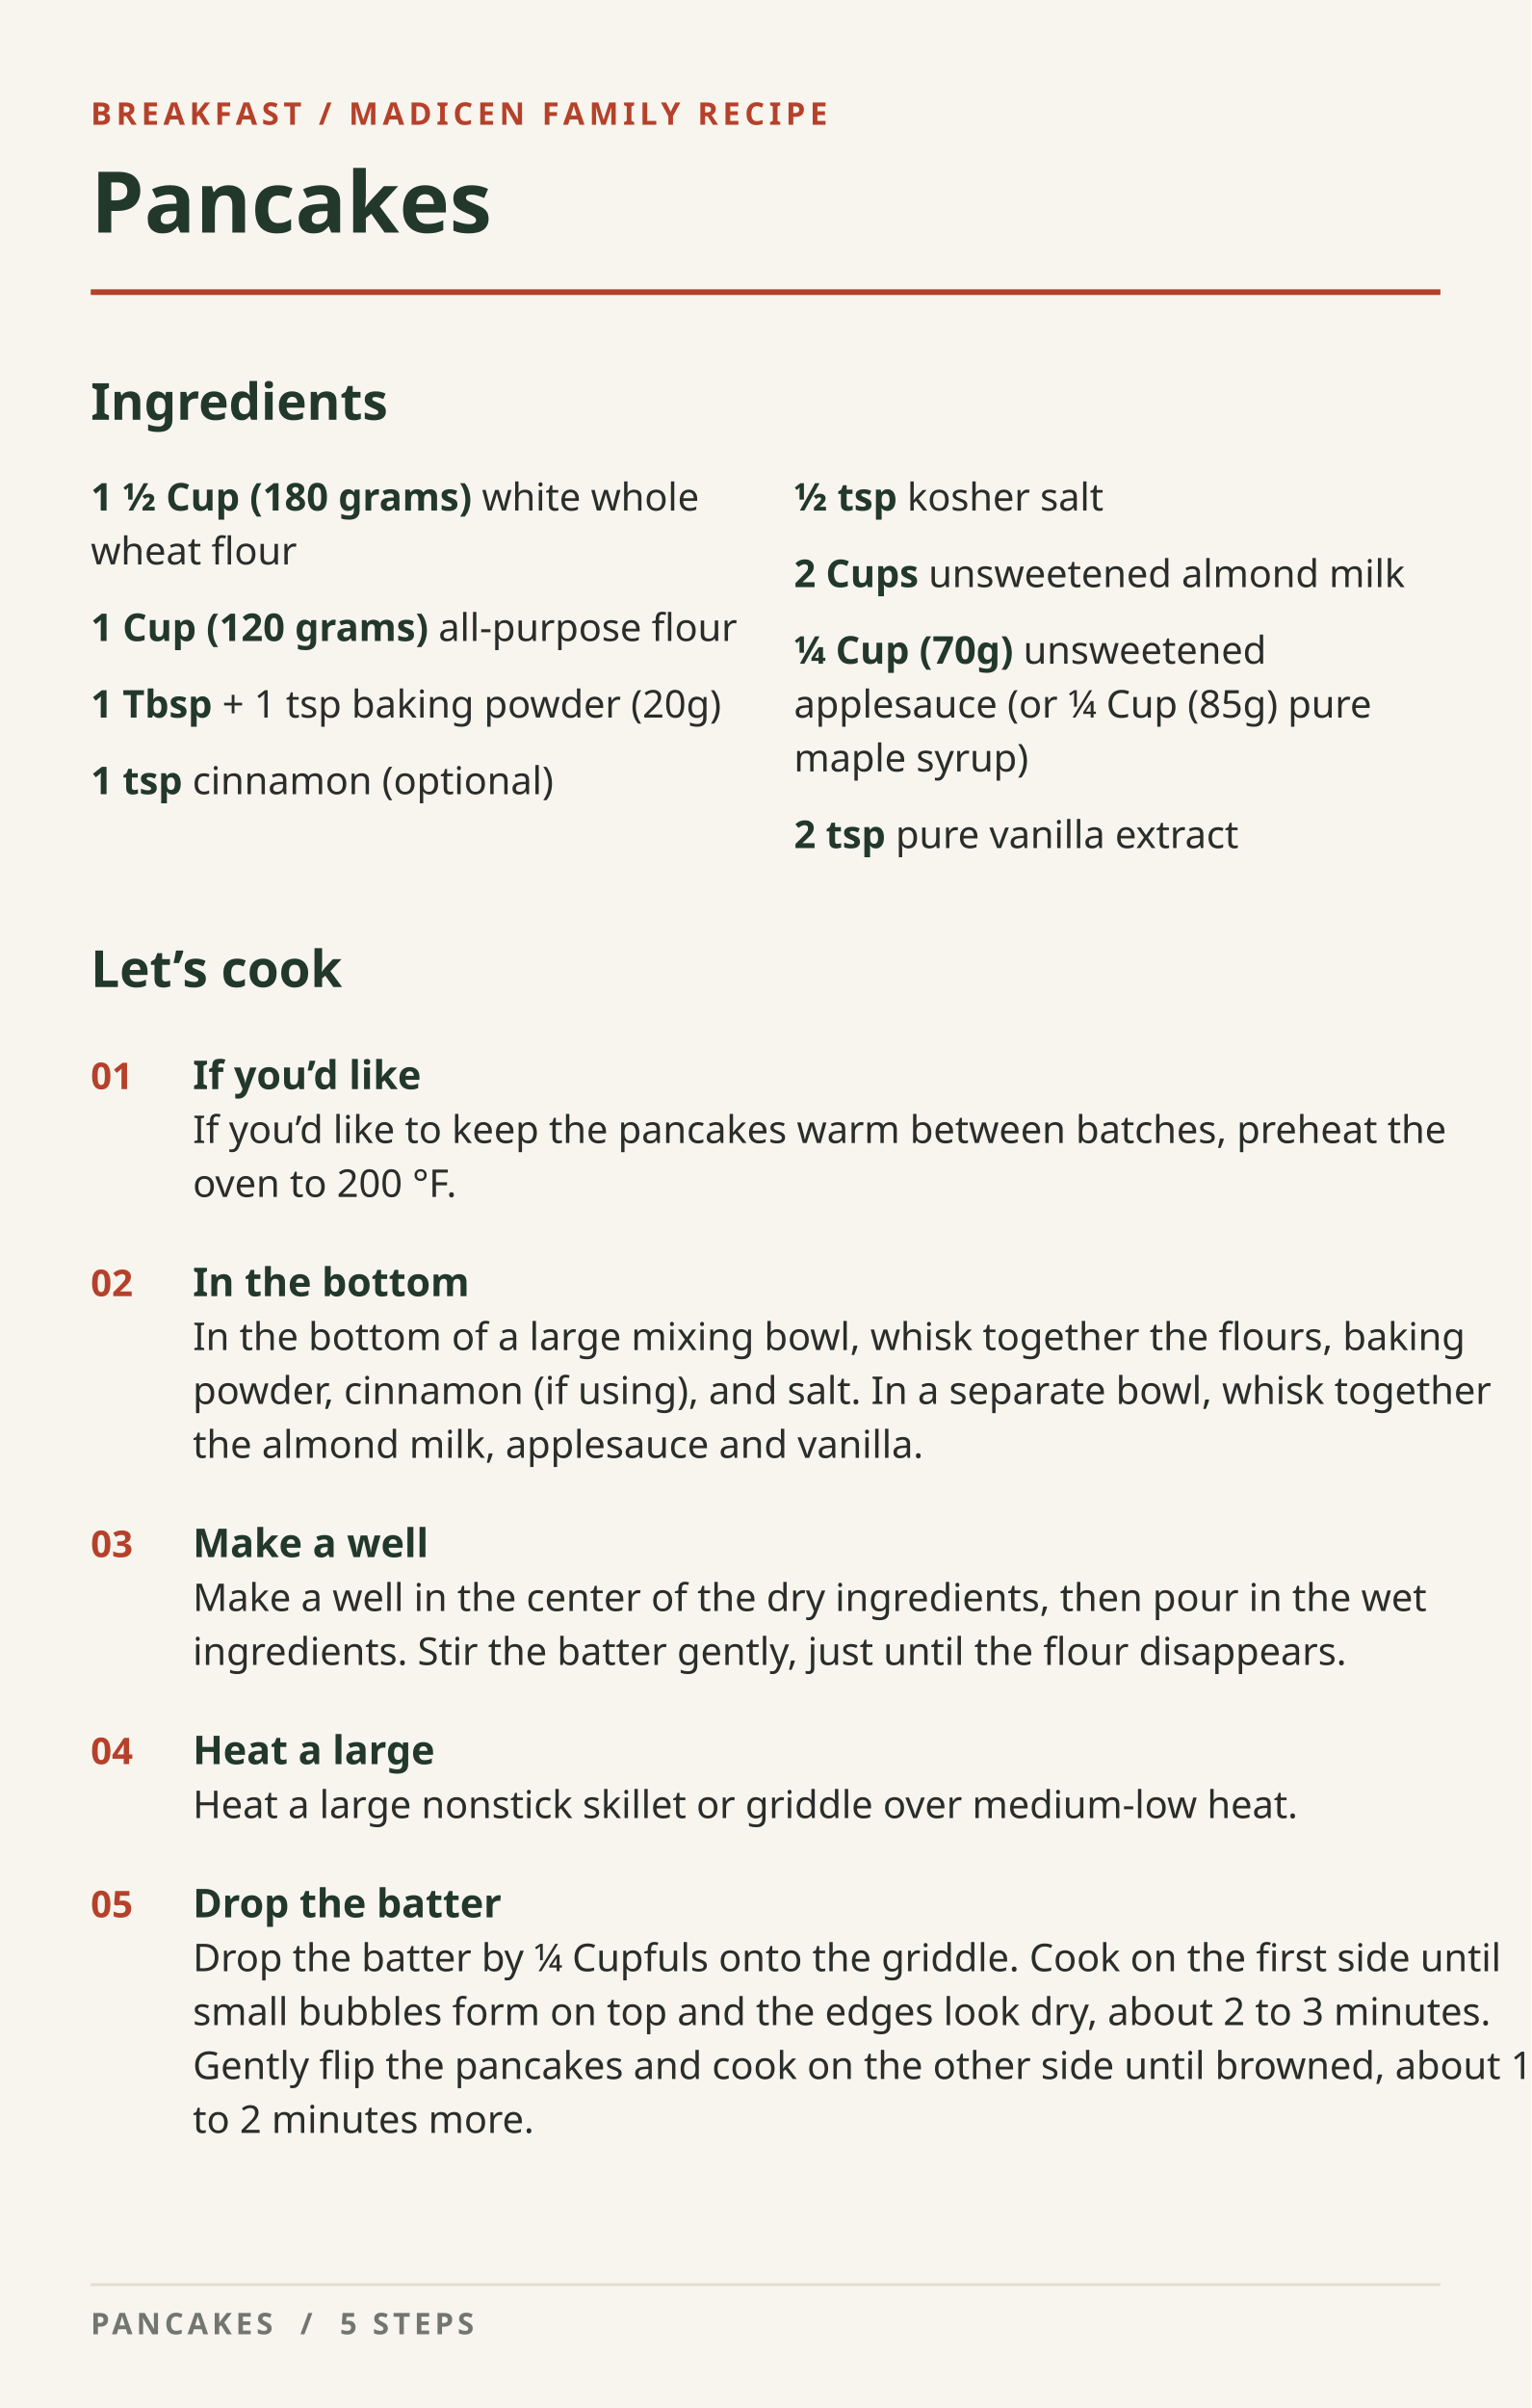
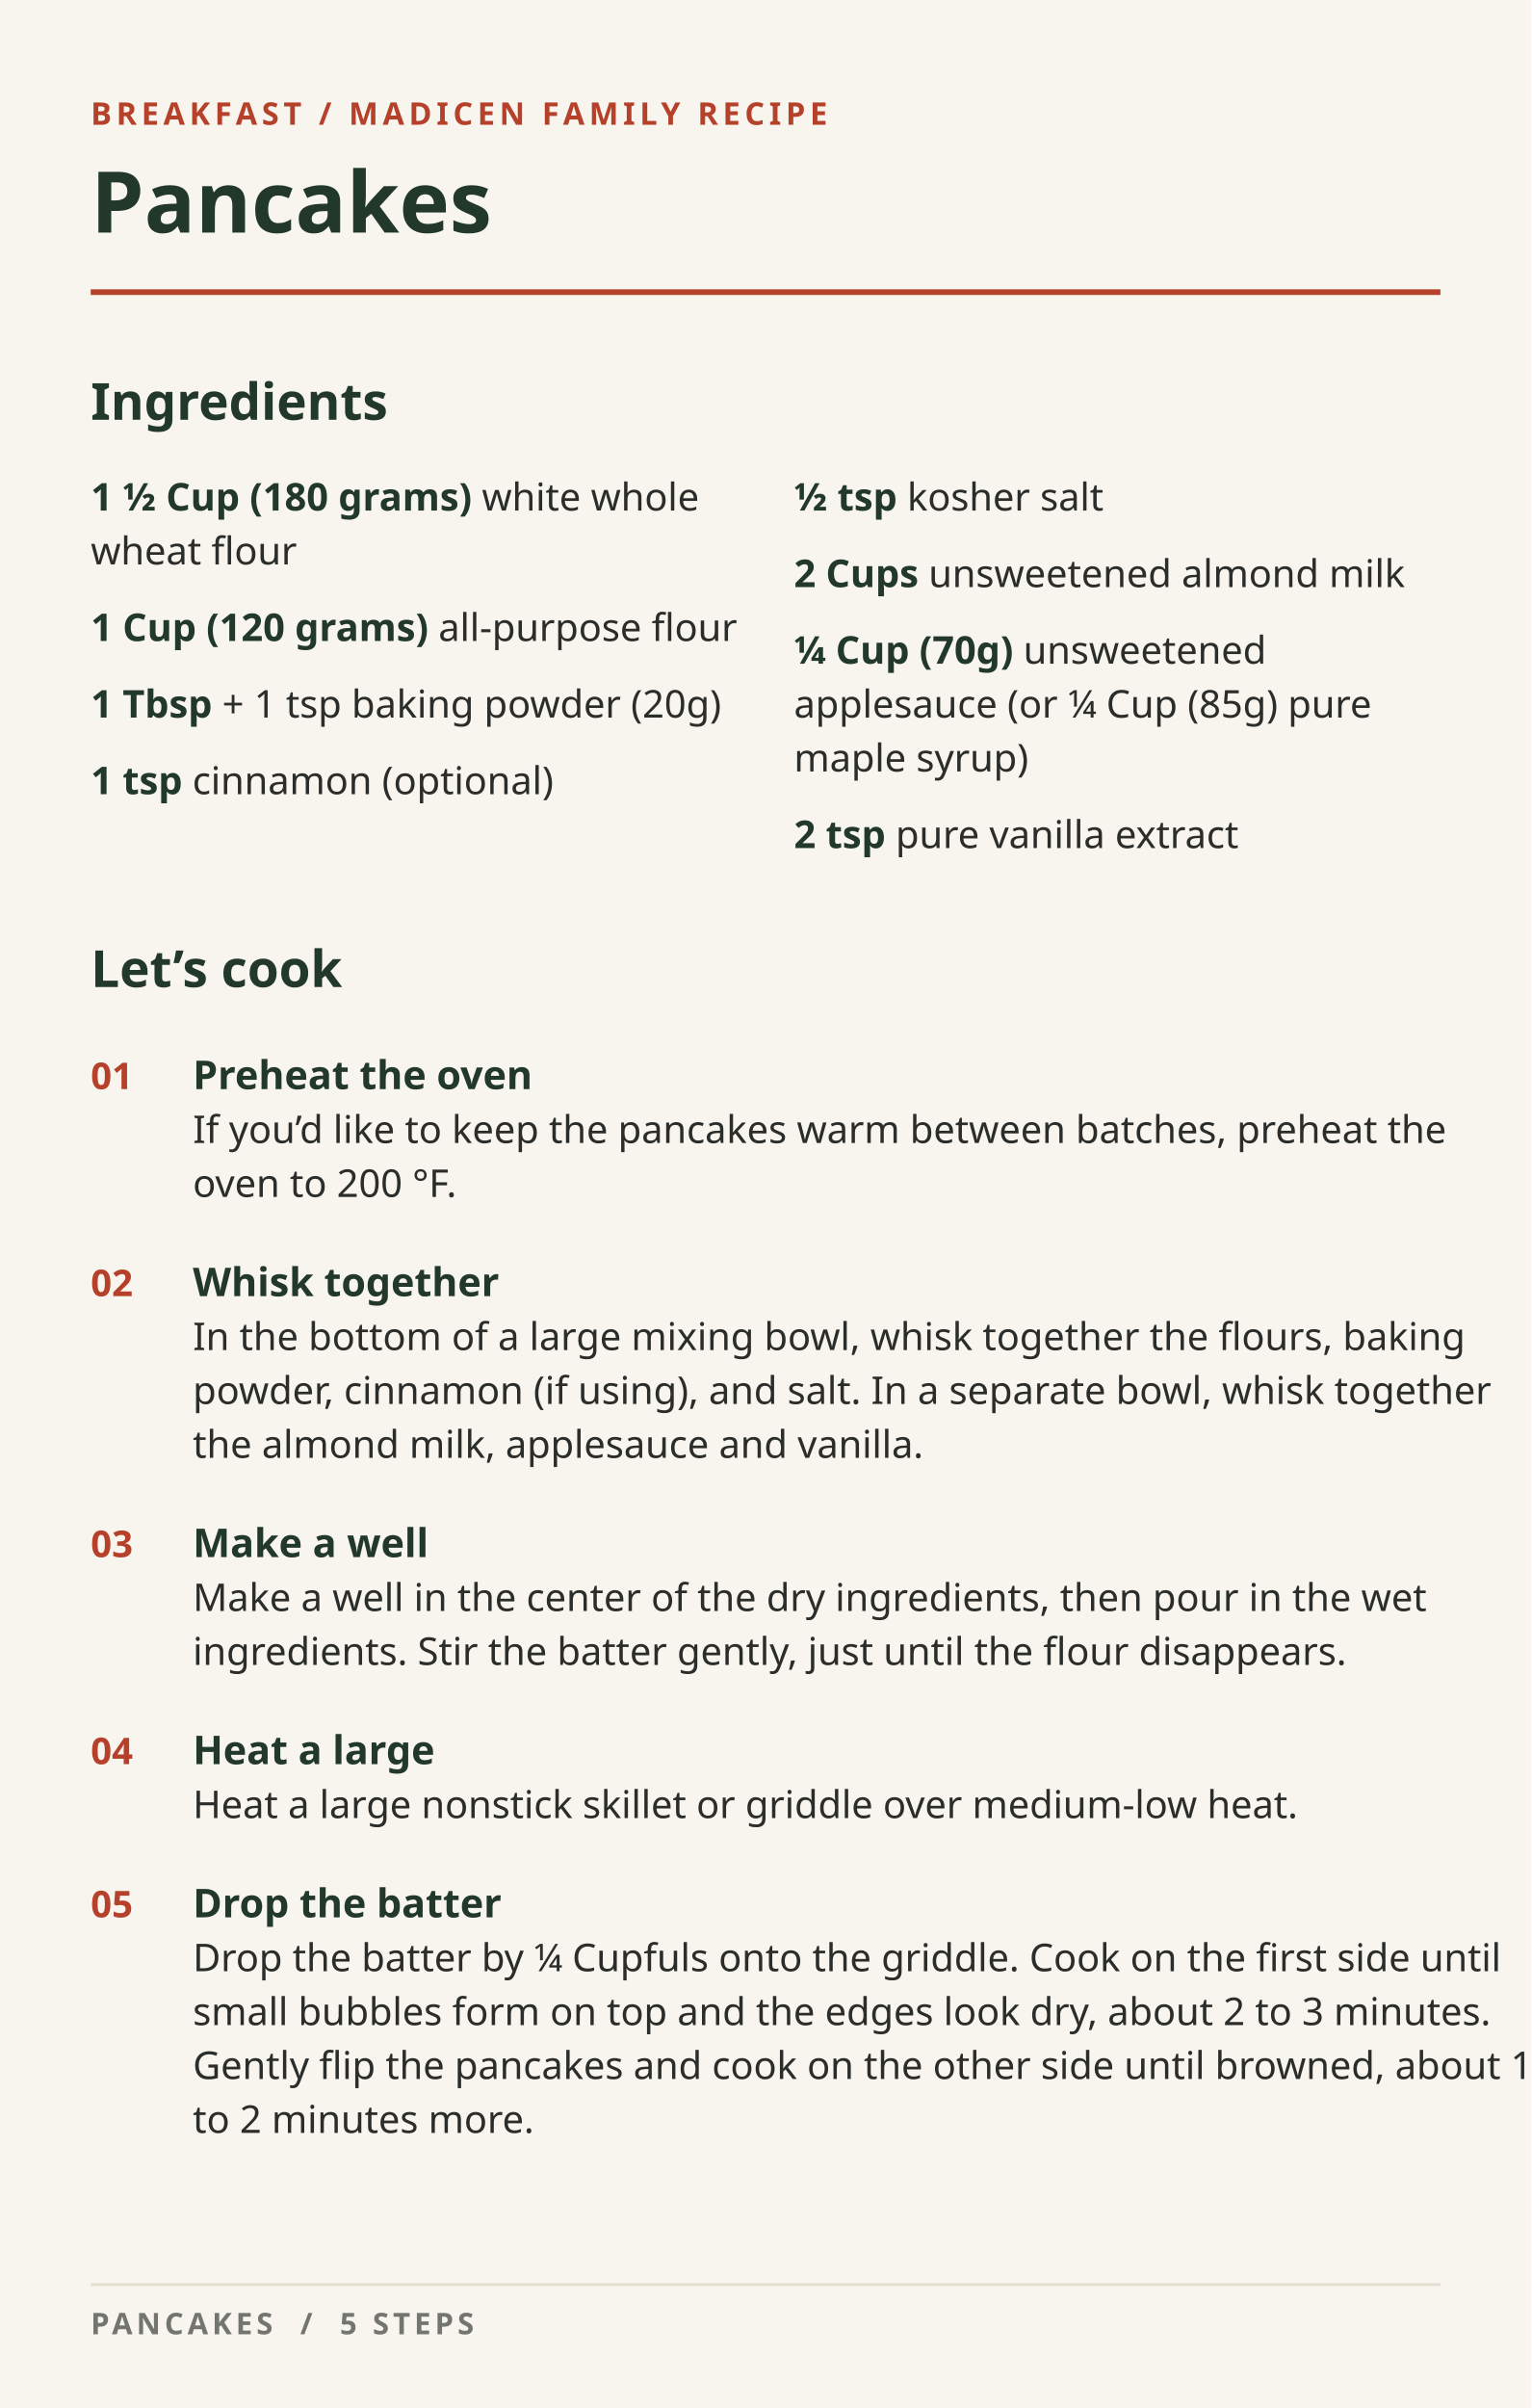
<svg xmlns="http://www.w3.org/2000/svg" width="540" height="849" viewBox="0 0 540 849" font-family="Atkinson Hyperlegible">
  <rect width="540" height="849" fill="#F8F5EE" />
  <text x="32" y="44" font-size="11" font-weight="700" letter-spacing="1.6" fill="#B5412B">BREAKFAST / MADICEN FAMILY RECIPE</text>
  <text x="32" y="82" font-size="30" font-weight="700" fill="#22382B">Pancakes</text>
  <rect x="32" y="102" width="476" height="2" fill="#B5412B" />
  <text x="32" y="148" font-size="18" font-weight="700" fill="#22382B">Ingredients</text>
  <text x="32" y="180" font-size="13.5" fill="#2A2D2A">
    <tspan font-weight="700" fill="#22382B">1 ½ Cup (180 grams)</tspan> white whole</text>
  <text x="32" y="199" font-size="13.5" fill="#2A2D2A">wheat flour</text>
  <text x="32" y="226" font-size="13.5" fill="#2A2D2A">
    <tspan font-weight="700" fill="#22382B">1 Cup (120 grams)</tspan> all-purpose flour</text>
  <text x="32" y="253" font-size="13.5" fill="#2A2D2A">
    <tspan font-weight="700" fill="#22382B">1 Tbsp</tspan> + 1 tsp baking powder (20g)</text>
  <text x="32" y="280" font-size="13.5" fill="#2A2D2A">
    <tspan font-weight="700" fill="#22382B">1 tsp</tspan> cinnamon (optional)</text>
  <text x="280" y="180" font-size="13.5" fill="#2A2D2A">
    <tspan font-weight="700" fill="#22382B">½ tsp</tspan> kosher salt</text>
  <text x="280" y="207" font-size="13.5" fill="#2A2D2A">
    <tspan font-weight="700" fill="#22382B">2 Cups</tspan> unsweetened almond milk</text>
  <text x="280" y="234" font-size="13.5" fill="#2A2D2A">
    <tspan font-weight="700" fill="#22382B">¼ Cup (70g)</tspan> unsweetened</text>
  <text x="280" y="253" font-size="13.5" fill="#2A2D2A">applesauce (or ¼ Cup (85g) pure</text>
  <text x="280" y="272" font-size="13.5" fill="#2A2D2A">maple syrup)</text>
  <text x="280" y="299" font-size="13.5" fill="#2A2D2A">
    <tspan font-weight="700" fill="#22382B">2 tsp</tspan> pure vanilla extract</text>
  <text x="32" y="348" font-size="18" font-weight="700" fill="#22382B">Let’s cook</text>
  <text x="32" y="384" font-size="13" font-weight="700" fill="#B5412B">01</text>
-   <text x="68" y="384" font-size="14" font-weight="700" fill="#22382B">If you’d like</text>
+   <text x="68" y="384" font-size="14" font-weight="700" fill="#22382B">Preheat the oven</text>
  <text x="68" y="403" font-size="13.5" fill="#2A2D2A">If you’d like to keep the pancakes warm between batches, preheat the</text>
  <text x="68" y="422" font-size="13.5" fill="#2A2D2A">oven to 200 °F.</text>
  <text x="32" y="457" font-size="13" font-weight="700" fill="#B5412B">02</text>
-   <text x="68" y="457" font-size="14" font-weight="700" fill="#22382B">In the bottom</text>
+   <text x="68" y="457" font-size="14" font-weight="700" fill="#22382B">Whisk together</text>
  <text x="68" y="476" font-size="13.5" fill="#2A2D2A">In the bottom of a large mixing bowl, whisk together the flours, baking</text>
  <text x="68" y="495" font-size="13.5" fill="#2A2D2A">powder, cinnamon (if using), and salt. In a separate bowl, whisk together</text>
  <text x="68" y="514" font-size="13.5" fill="#2A2D2A">the almond milk, applesauce and vanilla.</text>
  <text x="32" y="549" font-size="13" font-weight="700" fill="#B5412B">03</text>
  <text x="68" y="549" font-size="14" font-weight="700" fill="#22382B">Make a well</text>
  <text x="68" y="568" font-size="13.5" fill="#2A2D2A">Make a well in the center of the dry ingredients, then pour in the wet</text>
  <text x="68" y="587" font-size="13.5" fill="#2A2D2A">ingredients. Stir the batter gently, just until the flour disappears.</text>
  <text x="32" y="622" font-size="13" font-weight="700" fill="#B5412B">04</text>
  <text x="68" y="622" font-size="14" font-weight="700" fill="#22382B">Heat a large</text>
  <text x="68" y="641" font-size="13.5" fill="#2A2D2A">Heat a large nonstick skillet or griddle over medium-low heat.</text>
  <text x="32" y="676" font-size="13" font-weight="700" fill="#B5412B">05</text>
  <text x="68" y="676" font-size="14" font-weight="700" fill="#22382B">Drop the batter</text>
  <text x="68" y="695" font-size="13.5" fill="#2A2D2A">Drop the batter by ¼ Cupfuls onto the griddle. Cook on the first side until</text>
  <text x="68" y="714" font-size="13.5" fill="#2A2D2A">small bubbles form on top and the edges look dry, about 2 to 3 minutes.</text>
  <text x="68" y="733" font-size="13.5" fill="#2A2D2A">Gently flip the pancakes and cook on the other side until browned, about 1</text>
  <text x="68" y="752" font-size="13.5" fill="#2A2D2A">to 2 minutes more.</text>
  <rect x="32" y="805" width="476" height="1" fill="#E3DDD1" />
  <text x="32" y="823" font-size="10.5" font-weight="700" letter-spacing="1.4" fill="#73766F" xml:space="preserve">PANCAKES  /  5 STEPS</text>
</svg>
